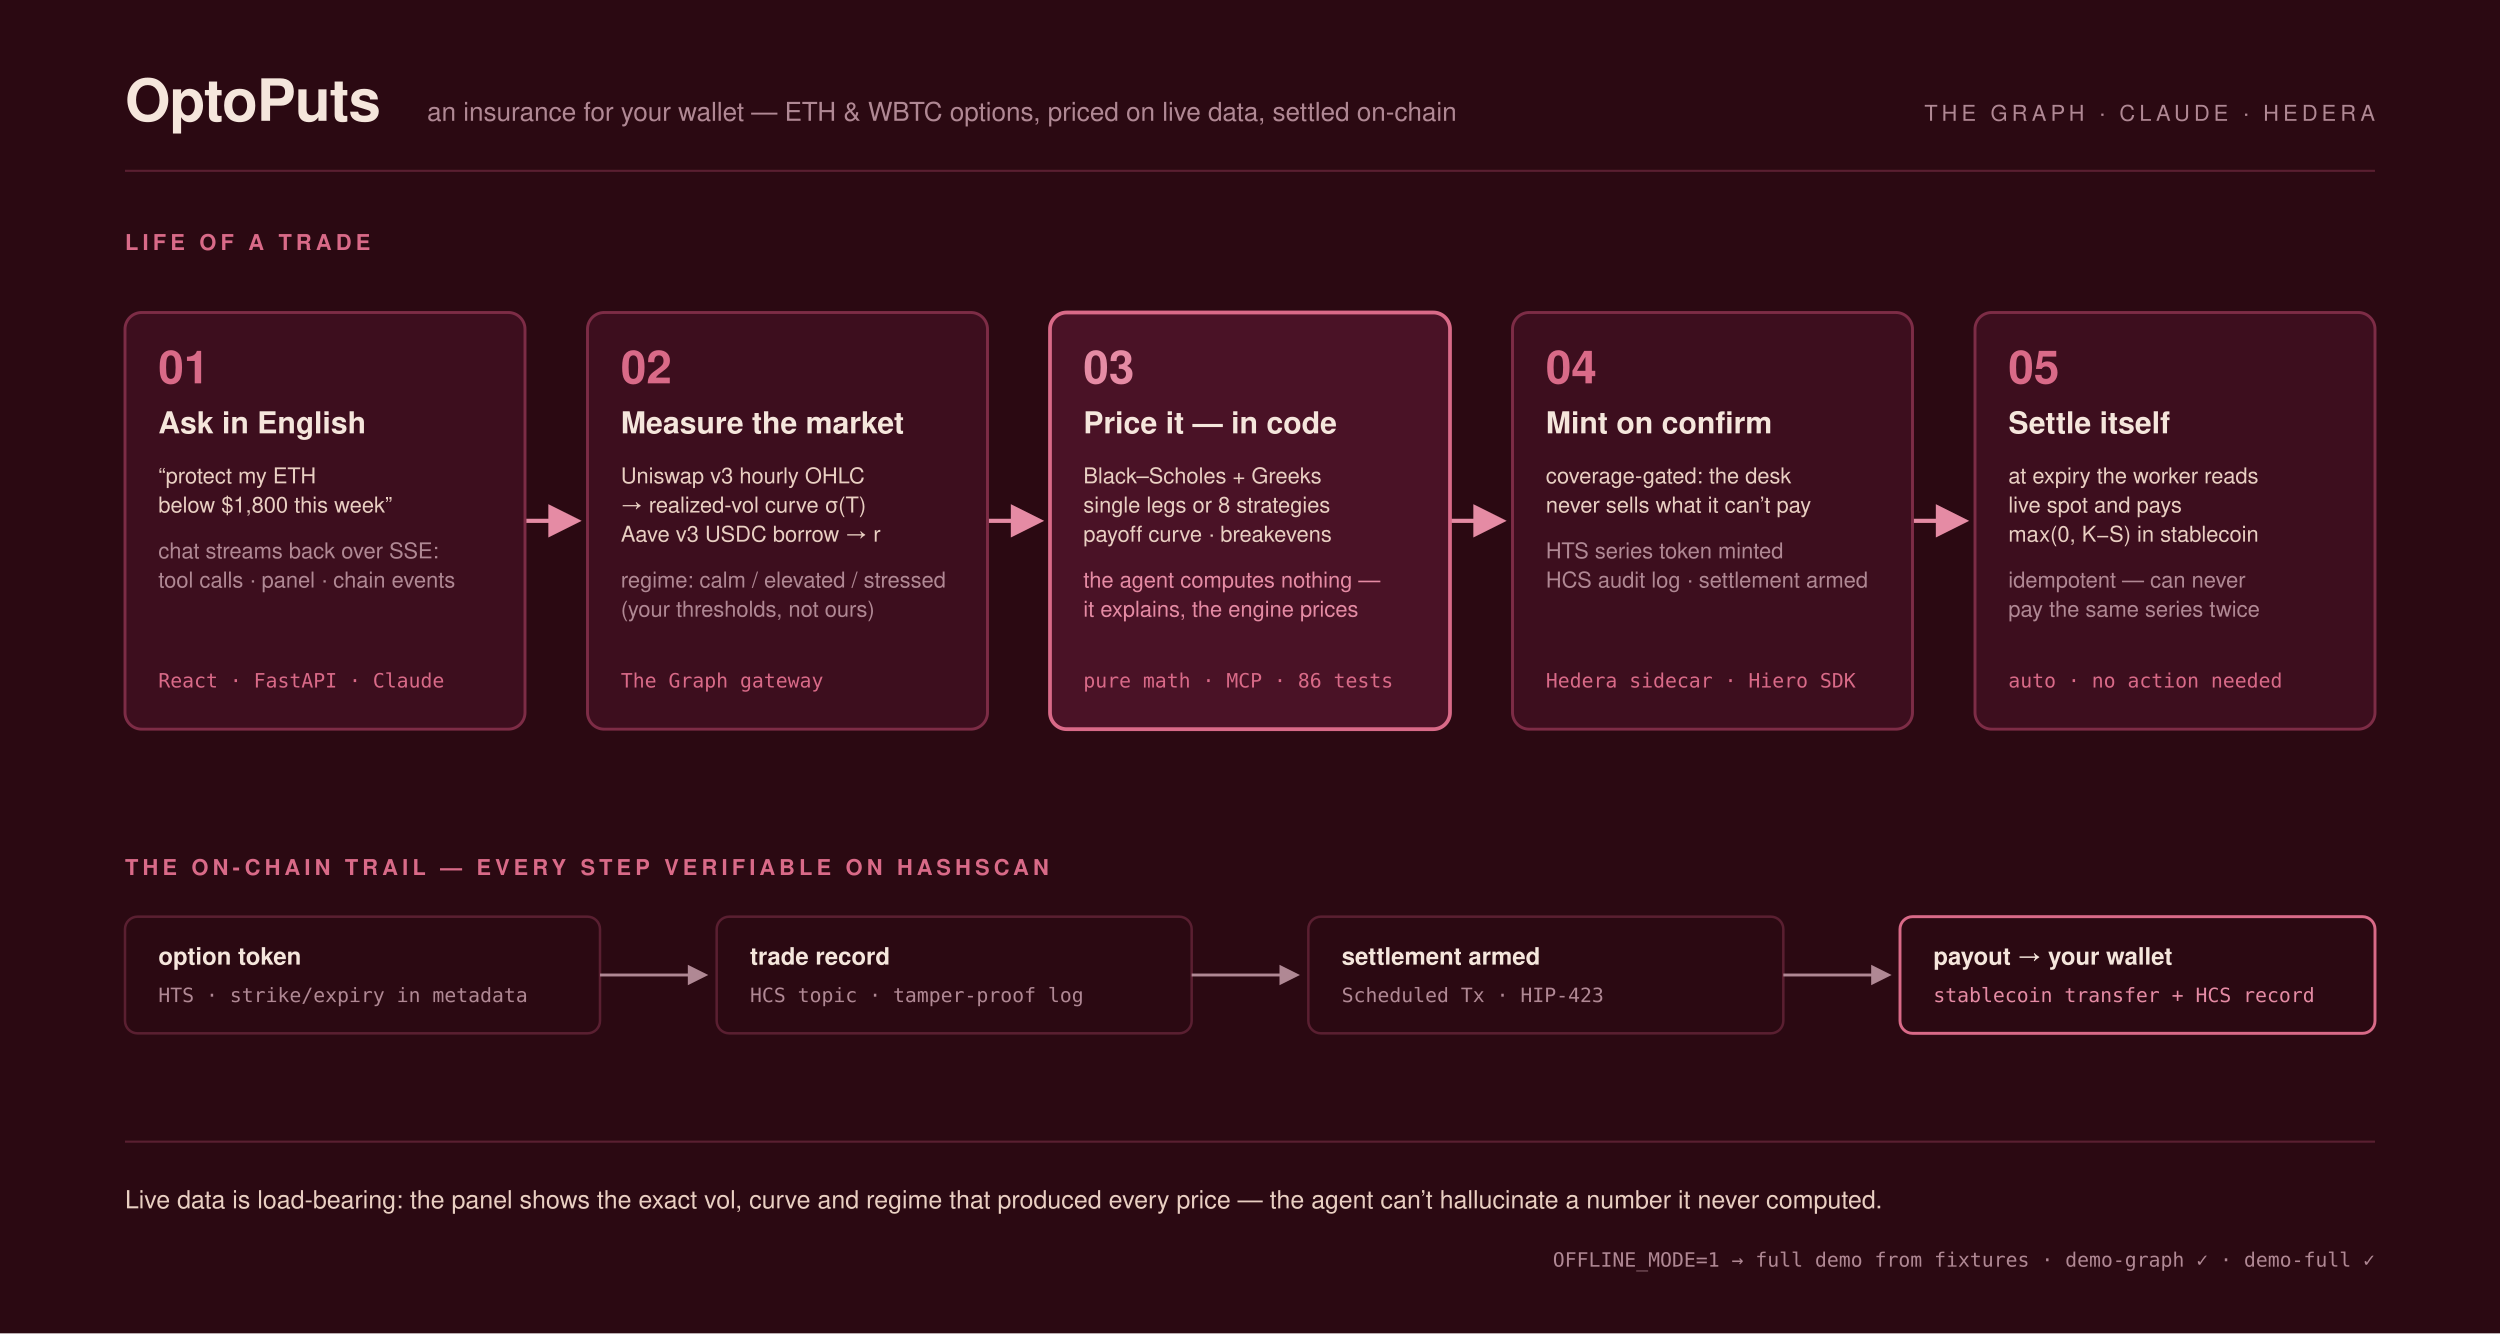
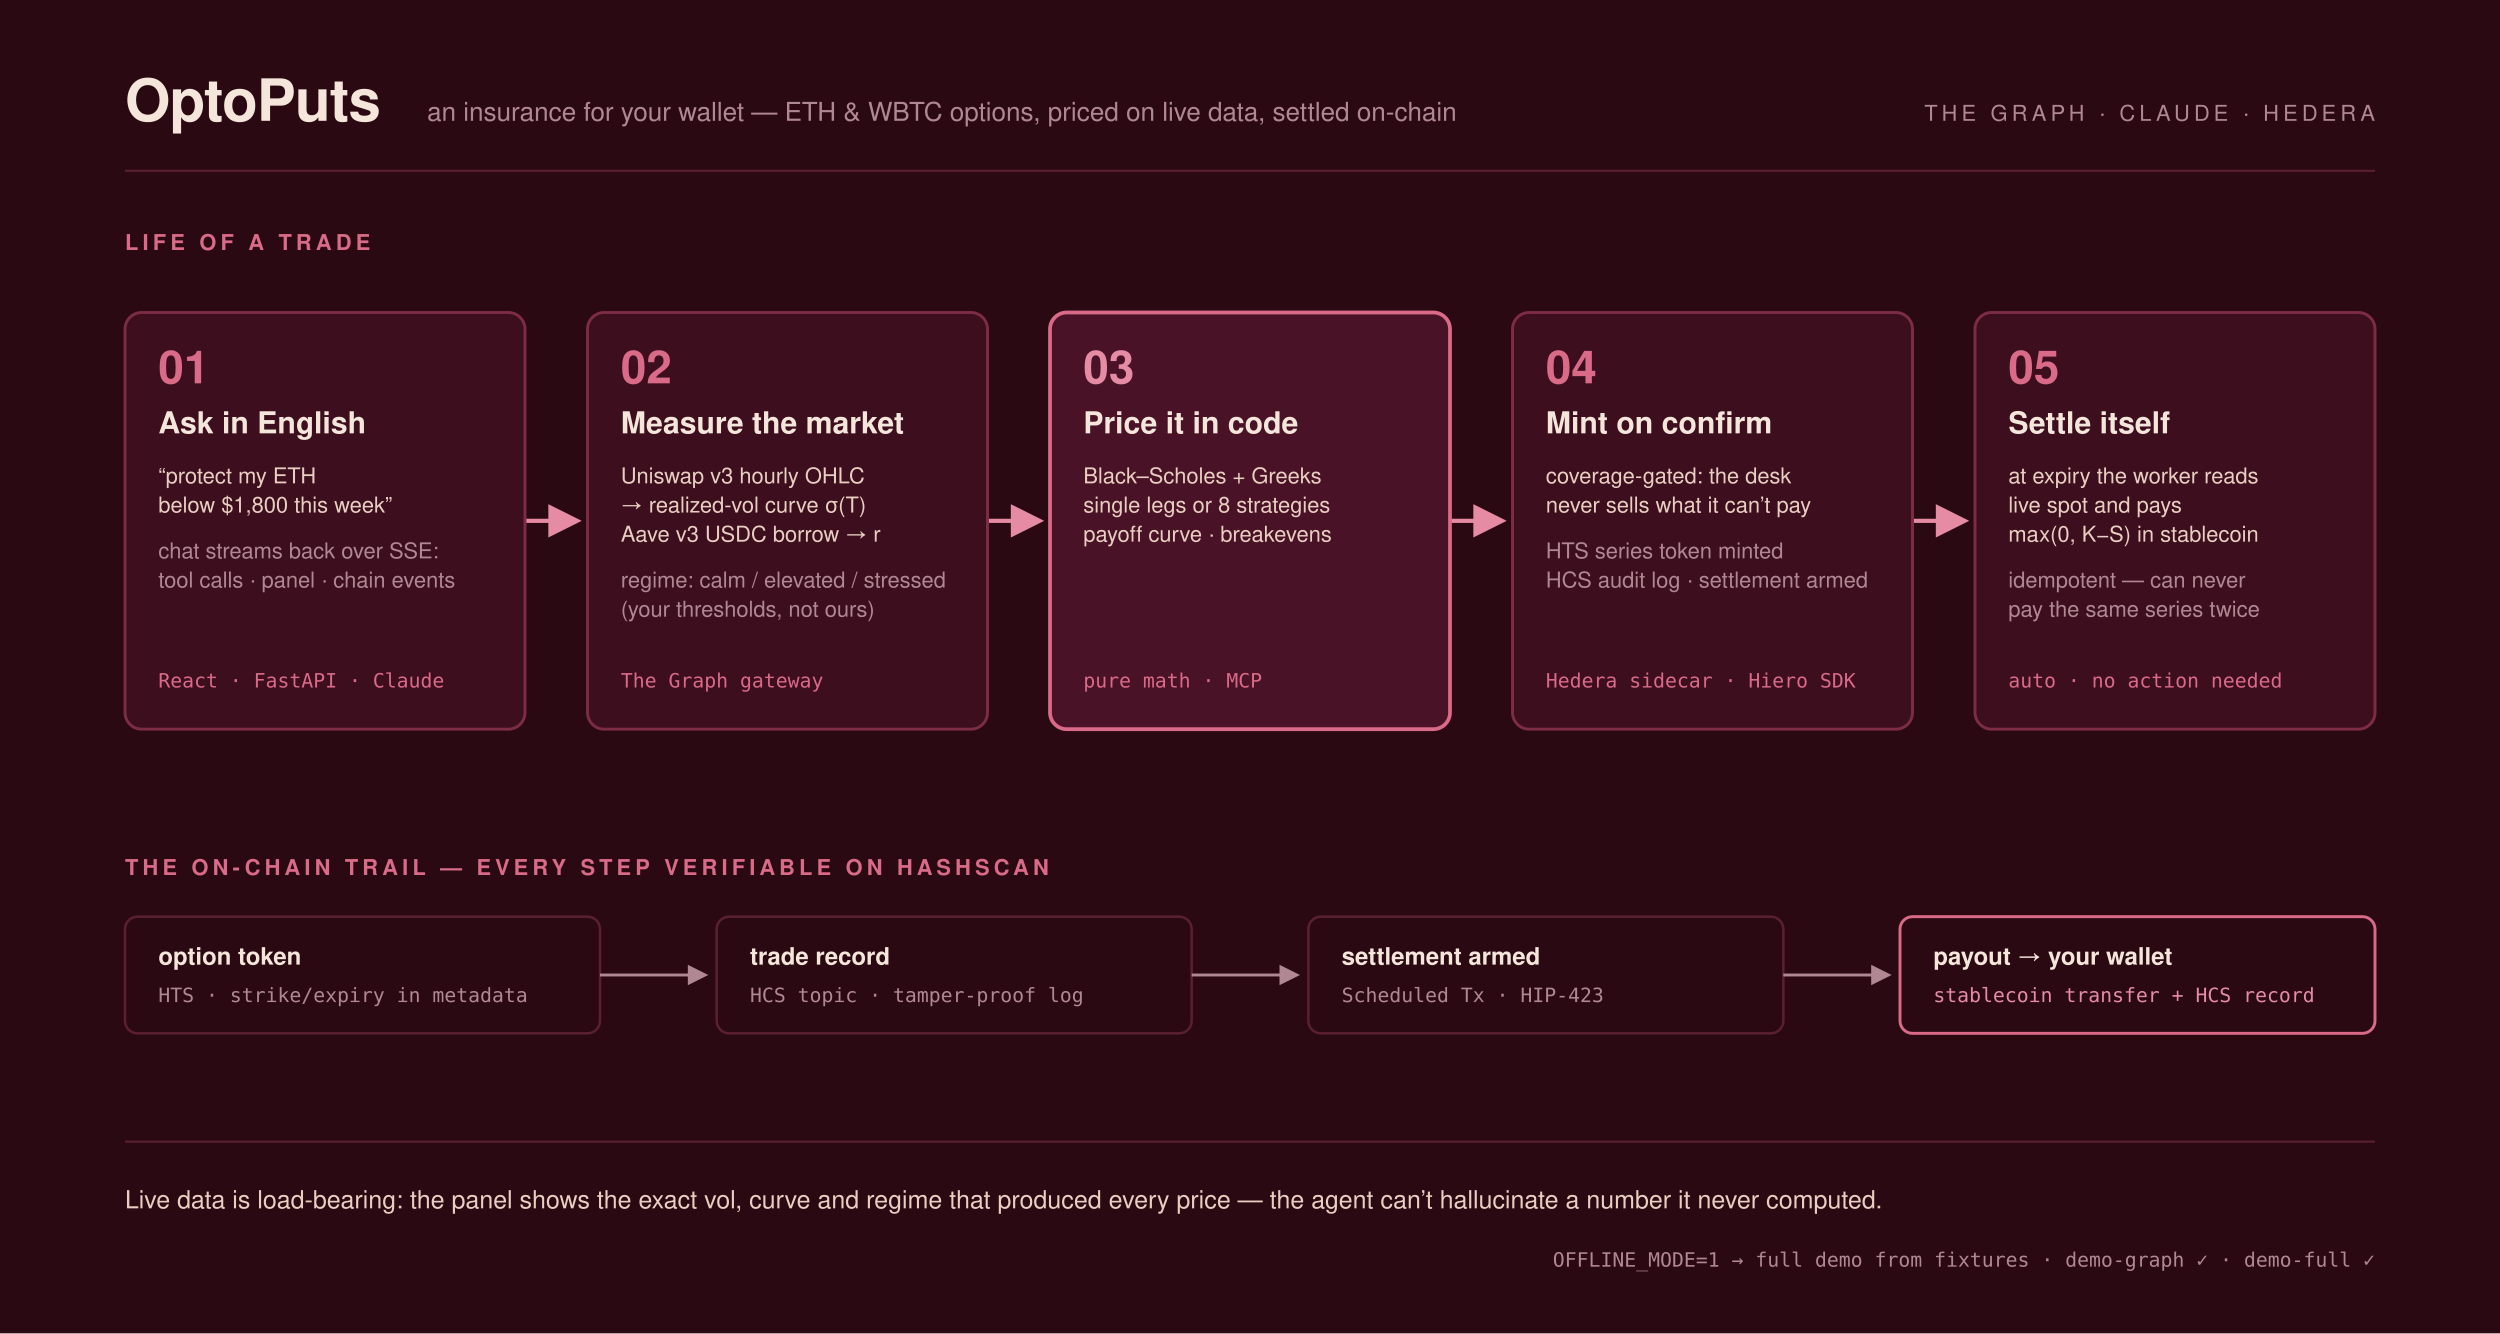
<svg xmlns="http://www.w3.org/2000/svg" viewBox="0 0 1200 640" font-family="'Helvetica Neue',Helvetica,Arial,sans-serif">
  <defs>
    <marker id="fw" viewBox="0 0 10 10" refX="8" refY="5" markerWidth="8" markerHeight="8" orient="auto-start-reverse">
      <path d="M0,0 L10,5 L0,10 z" fill="#E58BA4" />
    </marker>
    <marker id="fm" viewBox="0 0 10 10" refX="8" refY="5" markerWidth="7" markerHeight="7" orient="auto-start-reverse">
      <path d="M0,0 L10,5 L0,10 z" fill="#B08894" />
    </marker>
  </defs>
  <rect width="1200" height="640" fill="#2B0912" />
  <text x="60" y="58" font-size="28" font-weight="600" letter-spacing="-0.4" fill="#F5E6DC">OptoPuts</text>
  <text x="205" y="58" font-size="12.5" fill="#B08894">an insurance for your wallet — ETH &amp; WBTC options, priced on live data, settled on-chain</text>
  <text x="1140" y="58" font-size="10.5" letter-spacing="2" fill="#B08894" text-anchor="end">THE GRAPH · CLAUDE · HEDERA</text>
  <line x1="60" y1="82" x2="1140" y2="82" stroke="#5A1F31" stroke-width="1" />
  <text x="60" y="120" font-size="10.5" font-weight="600" letter-spacing="2" fill="#D96A88">LIFE OF A TRADE</text>
  <line x1="252" y1="250" x2="276" y2="250" stroke="#E58BA4" stroke-width="2" marker-end="url(#fw)" />
  <line x1="474" y1="250" x2="498" y2="250" stroke="#E58BA4" stroke-width="2" marker-end="url(#fw)" />
  <line x1="696" y1="250" x2="720" y2="250" stroke="#E58BA4" stroke-width="2" marker-end="url(#fw)" />
  <line x1="918" y1="250" x2="942" y2="250" stroke="#E58BA4" stroke-width="2" marker-end="url(#fw)" />
  <rect x="60" y="150" width="192" height="200" rx="8" fill="#3D0E1E" stroke="#7D2C46" stroke-width="1.4" />
  <text x="76" y="184" font-size="22" font-weight="600" fill="#D96A88">01</text>
  <text x="76" y="208" font-size="14.5" font-weight="600" fill="#F5E6DC">Ask in English</text>
  <text x="76" y="232" font-size="10.5" fill="#E9CFC2">“protect my ETH</text>
  <text x="76" y="246" font-size="10.5" fill="#E9CFC2">below $1,800 this week”</text>
  <text x="76" y="268" font-size="10.5" fill="#B08894">chat streams back over SSE:</text>
  <text x="76" y="282" font-size="10.5" fill="#B08894">tool calls · panel · chain events</text>
  <text x="76" y="330" font-size="9.5" fill="#D96A88" font-family="SFMono-Regular,Menlo,monospace">React · FastAPI · Claude</text>
  <rect x="282" y="150" width="192" height="200" rx="8" fill="#3D0E1E" stroke="#7D2C46" stroke-width="1.4" />
  <text x="298" y="184" font-size="22" font-weight="600" fill="#D96A88">02</text>
  <text x="298" y="208" font-size="14.5" font-weight="600" fill="#F5E6DC">Measure the market</text>
  <text x="298" y="232" font-size="10.5" fill="#E9CFC2">Uniswap v3 hourly OHLC</text>
  <text x="298" y="246" font-size="10.5" fill="#E9CFC2">→ realized-vol curve σ(T)</text>
  <text x="298" y="260" font-size="10.5" fill="#E9CFC2">Aave v3 USDC borrow → r</text>
  <text x="298" y="282" font-size="10.5" fill="#B08894">regime: calm / elevated / stressed</text>
  <text x="298" y="296" font-size="10.5" fill="#B08894">(your thresholds, not ours)</text>
  <text x="298" y="330" font-size="9.5" fill="#D96A88" font-family="SFMono-Regular,Menlo,monospace">The Graph gateway</text>
  <rect x="504" y="150" width="192" height="200" rx="8" fill="#4A1226" stroke="#D96A88" stroke-width="1.8" />
  <text x="520" y="184" font-size="22" font-weight="600" fill="#E58BA4">03</text>
-   <text x="520" y="208" font-size="14.5" font-weight="600" fill="#F5E6DC">Price it — in code</text>
+   <text x="520" y="208" font-size="14.5" font-weight="600" fill="#F5E6DC">Price it in code</text>
  <text x="520" y="232" font-size="10.5" fill="#E9CFC2">Black–Scholes + Greeks</text>
  <text x="520" y="246" font-size="10.5" fill="#E9CFC2">single legs or 8 strategies</text>
  <text x="520" y="260" font-size="10.5" fill="#E9CFC2">payoff curve · breakevens</text>
-   <text x="520" y="282" font-size="10.5" fill="#E58BA4">the agent computes nothing —</text>
-   <text x="520" y="296" font-size="10.5" fill="#E58BA4">it explains, the engine prices</text>
-   <text x="520" y="330" font-size="9.5" fill="#D96A88" font-family="SFMono-Regular,Menlo,monospace">pure math · MCP · 86 tests</text>
+   <text x="520" y="330" font-size="9.5" fill="#D96A88" font-family="SFMono-Regular,Menlo,monospace">pure math · MCP </text>
  <rect x="726" y="150" width="192" height="200" rx="8" fill="#3D0E1E" stroke="#7D2C46" stroke-width="1.4" />
  <text x="742" y="184" font-size="22" font-weight="600" fill="#D96A88">04</text>
  <text x="742" y="208" font-size="14.5" font-weight="600" fill="#F5E6DC">Mint on confirm</text>
  <text x="742" y="232" font-size="10.5" fill="#E9CFC2">coverage-gated: the desk</text>
  <text x="742" y="246" font-size="10.5" fill="#E9CFC2">never sells what it can’t pay</text>
  <text x="742" y="268" font-size="10.5" fill="#B08894">HTS series token minted</text>
  <text x="742" y="282" font-size="10.5" fill="#B08894">HCS audit log · settlement armed</text>
  <text x="742" y="330" font-size="9.5" fill="#D96A88" font-family="SFMono-Regular,Menlo,monospace">Hedera sidecar · Hiero SDK</text>
  <rect x="948" y="150" width="192" height="200" rx="8" fill="#3D0E1E" stroke="#7D2C46" stroke-width="1.4" />
  <text x="964" y="184" font-size="22" font-weight="600" fill="#D96A88">05</text>
  <text x="964" y="208" font-size="14.5" font-weight="600" fill="#F5E6DC">Settle itself</text>
  <text x="964" y="232" font-size="10.5" fill="#E9CFC2">at expiry the worker reads</text>
  <text x="964" y="246" font-size="10.5" fill="#E9CFC2">live spot and pays</text>
  <text x="964" y="260" font-size="10.5" fill="#E9CFC2">max(0, K−S) in stablecoin</text>
  <text x="964" y="282" font-size="10.5" fill="#B08894">idempotent — can never</text>
  <text x="964" y="296" font-size="10.5" fill="#B08894">pay the same series twice</text>
  <text x="964" y="330" font-size="9.5" fill="#D96A88" font-family="SFMono-Regular,Menlo,monospace">auto · no action needed</text>
  <text x="60" y="420" font-size="10.5" font-weight="600" letter-spacing="2" fill="#D96A88">THE ON-CHAIN TRAIL — EVERY STEP VERIFIABLE ON HASHSCAN</text>
  <rect x="60" y="440" width="228" height="56" rx="6" fill="none" stroke="#5A1F31" stroke-width="1.2" />
  <text x="76" y="463" font-size="11.5" font-weight="600" fill="#F5E6DC">option token</text>
  <text x="76" y="481" font-size="9.5" fill="#B08894" font-family="SFMono-Regular,Menlo,monospace">HTS · strike/expiry in metadata</text>
  <rect x="344" y="440" width="228" height="56" rx="6" fill="none" stroke="#5A1F31" stroke-width="1.2" />
  <text x="360" y="463" font-size="11.5" font-weight="600" fill="#F5E6DC">trade record</text>
  <text x="360" y="481" font-size="9.5" fill="#B08894" font-family="SFMono-Regular,Menlo,monospace">HCS topic · tamper-proof log</text>
  <rect x="628" y="440" width="228" height="56" rx="6" fill="none" stroke="#5A1F31" stroke-width="1.2" />
  <text x="644" y="463" font-size="11.5" font-weight="600" fill="#F5E6DC">settlement armed</text>
  <text x="644" y="481" font-size="9.5" fill="#B08894" font-family="SFMono-Regular,Menlo,monospace">Scheduled Tx · HIP-423</text>
  <rect x="912" y="440" width="228" height="56" rx="6" fill="none" stroke="#D96A88" stroke-width="1.4" />
  <text x="928" y="463" font-size="11.5" font-weight="600" fill="#F5E6DC">payout → your wallet</text>
  <text x="928" y="481" font-size="9.5" fill="#E58BA4" font-family="SFMono-Regular,Menlo,monospace">stablecoin transfer + HCS record</text>
  <line x1="288" y1="468" x2="338" y2="468" stroke="#B08894" stroke-width="1.4" marker-end="url(#fm)" />
  <line x1="572" y1="468" x2="622" y2="468" stroke="#B08894" stroke-width="1.4" marker-end="url(#fm)" />
  <line x1="856" y1="468" x2="906" y2="468" stroke="#B08894" stroke-width="1.4" marker-end="url(#fm)" />
  <line x1="60" y1="548" x2="1140" y2="548" stroke="#5A1F31" stroke-width="1" />
  <text x="60" y="580" font-size="12" fill="#E9CFC2">Live data is load-bearing: the panel shows the exact vol, curve and regime that produced every price — the agent can’t hallucinate a number it never computed.</text>
  <text x="1140" y="608" font-size="9.5" fill="#B08894" text-anchor="end" font-family="SFMono-Regular,Menlo,monospace">OFFLINE_MODE=1 → full demo from fixtures · demo-graph ✓ · demo-full ✓</text>
</svg>
